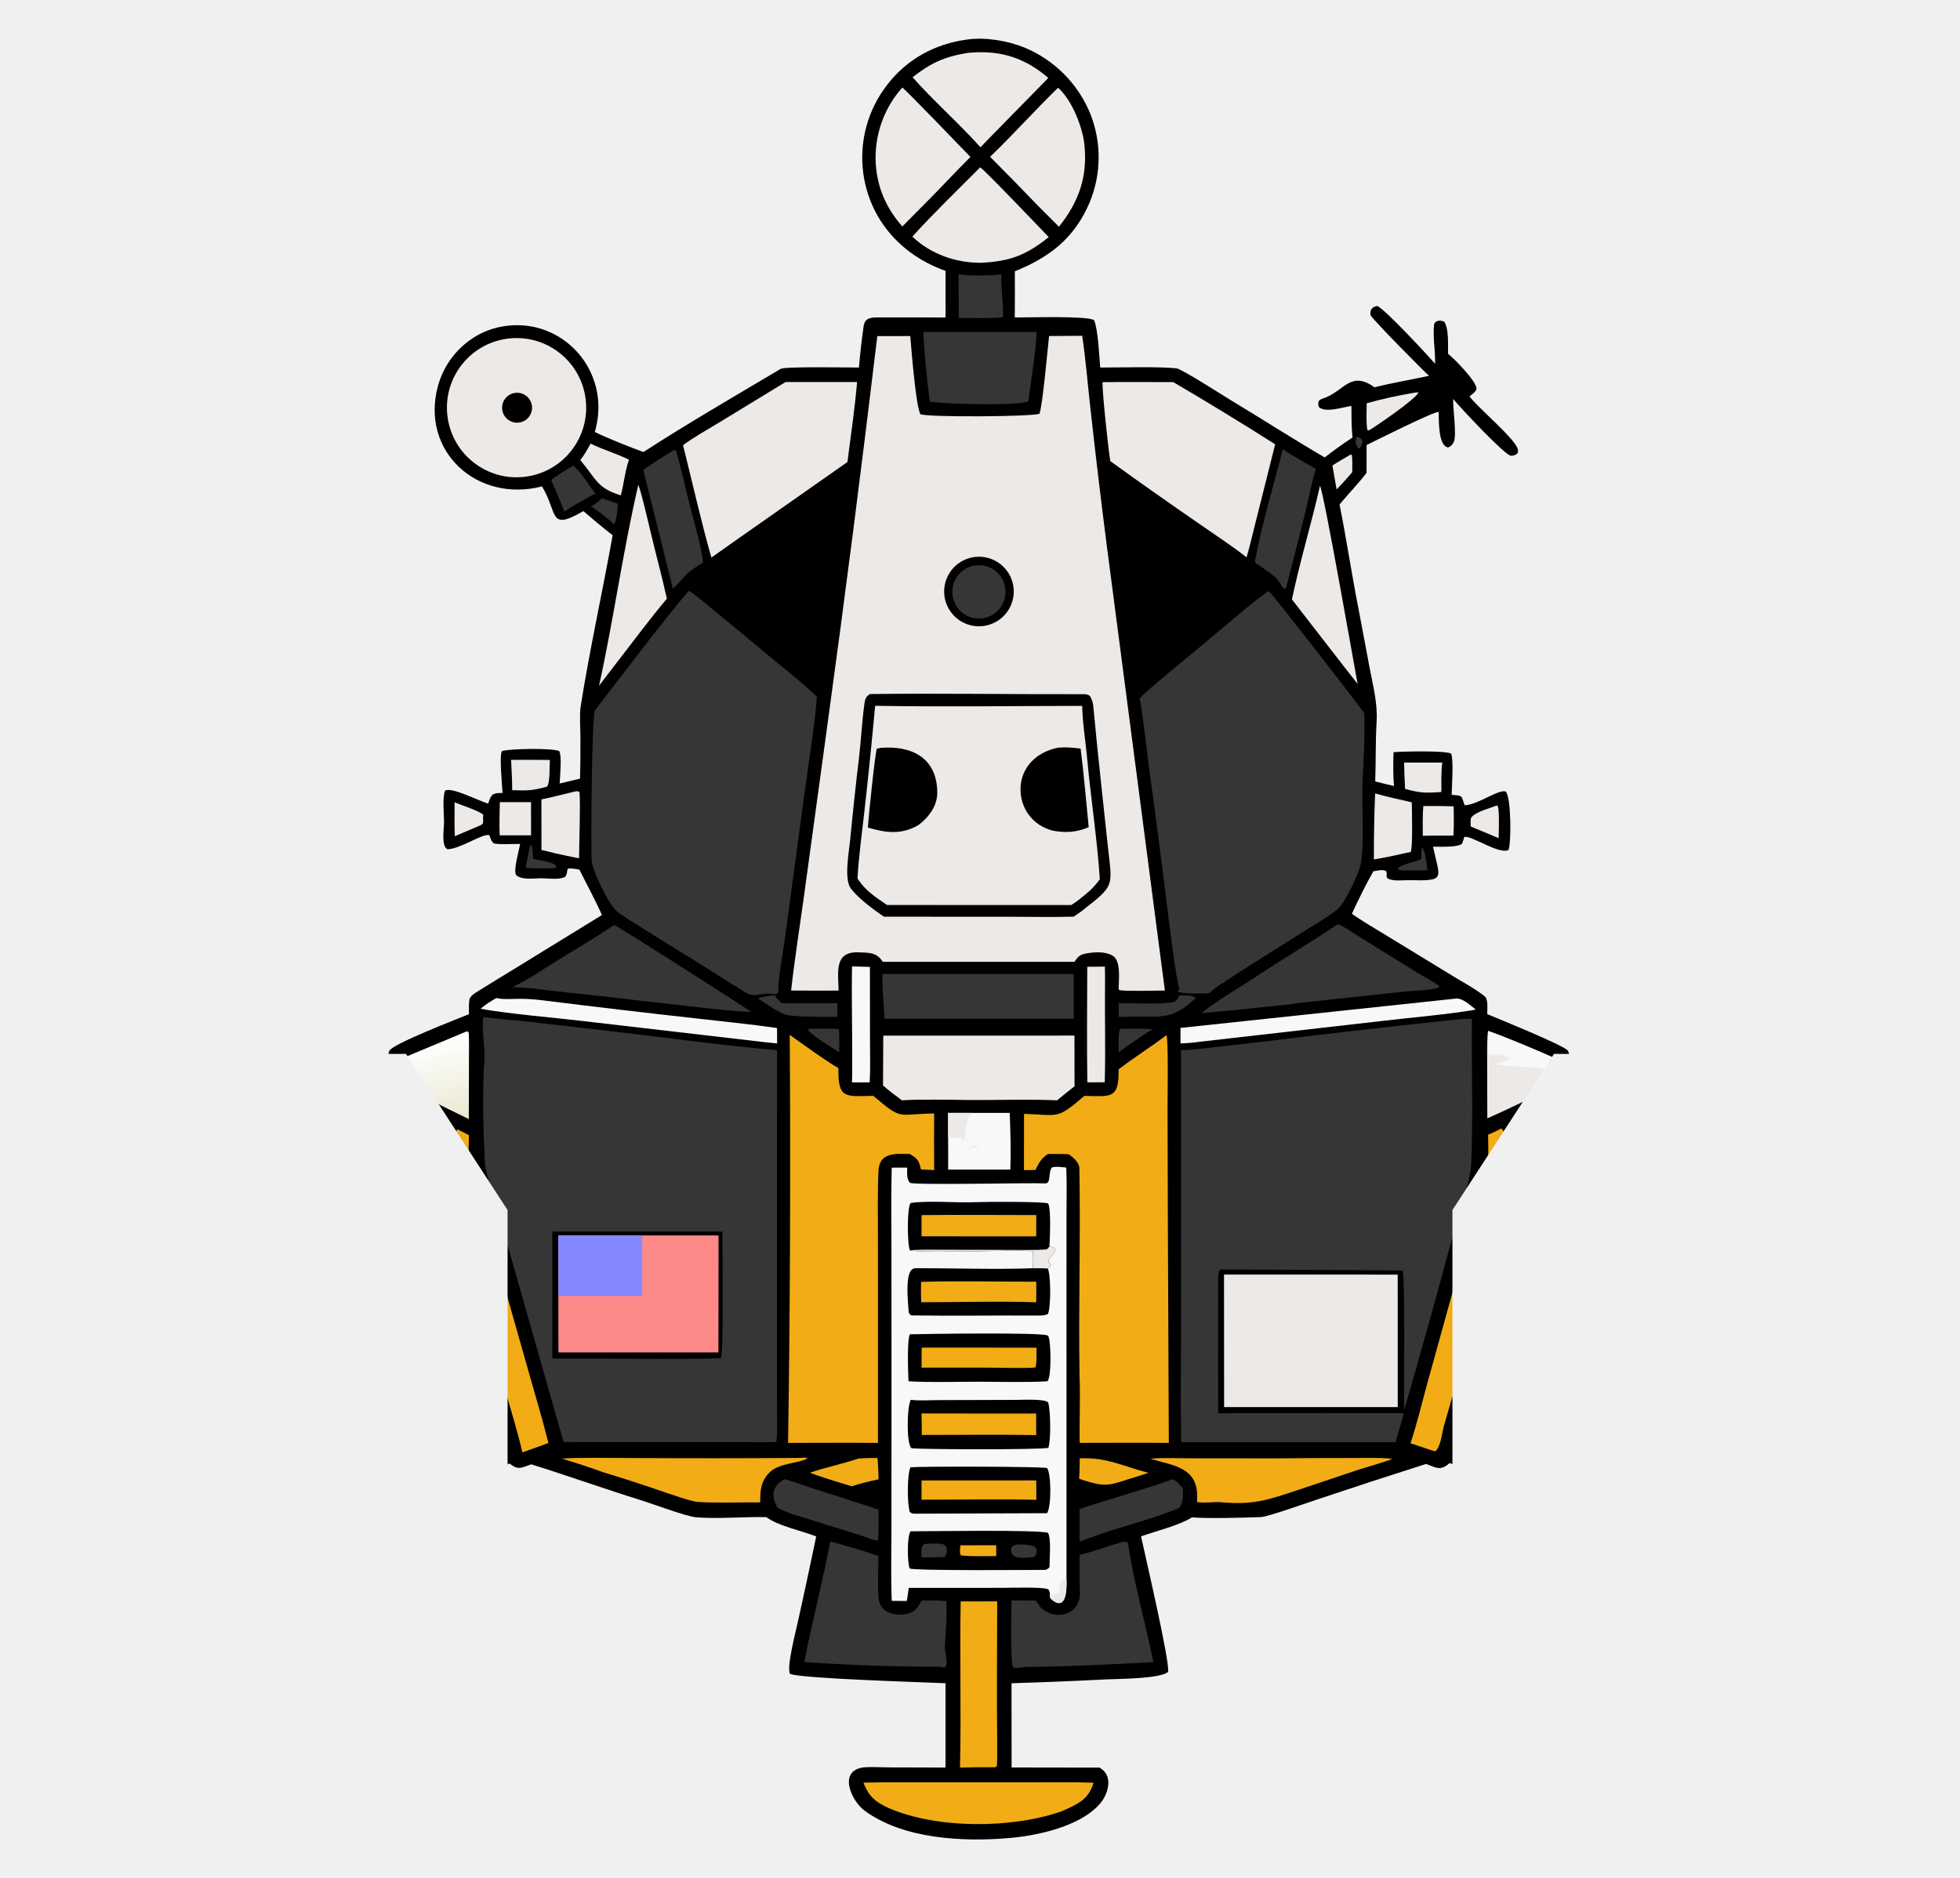
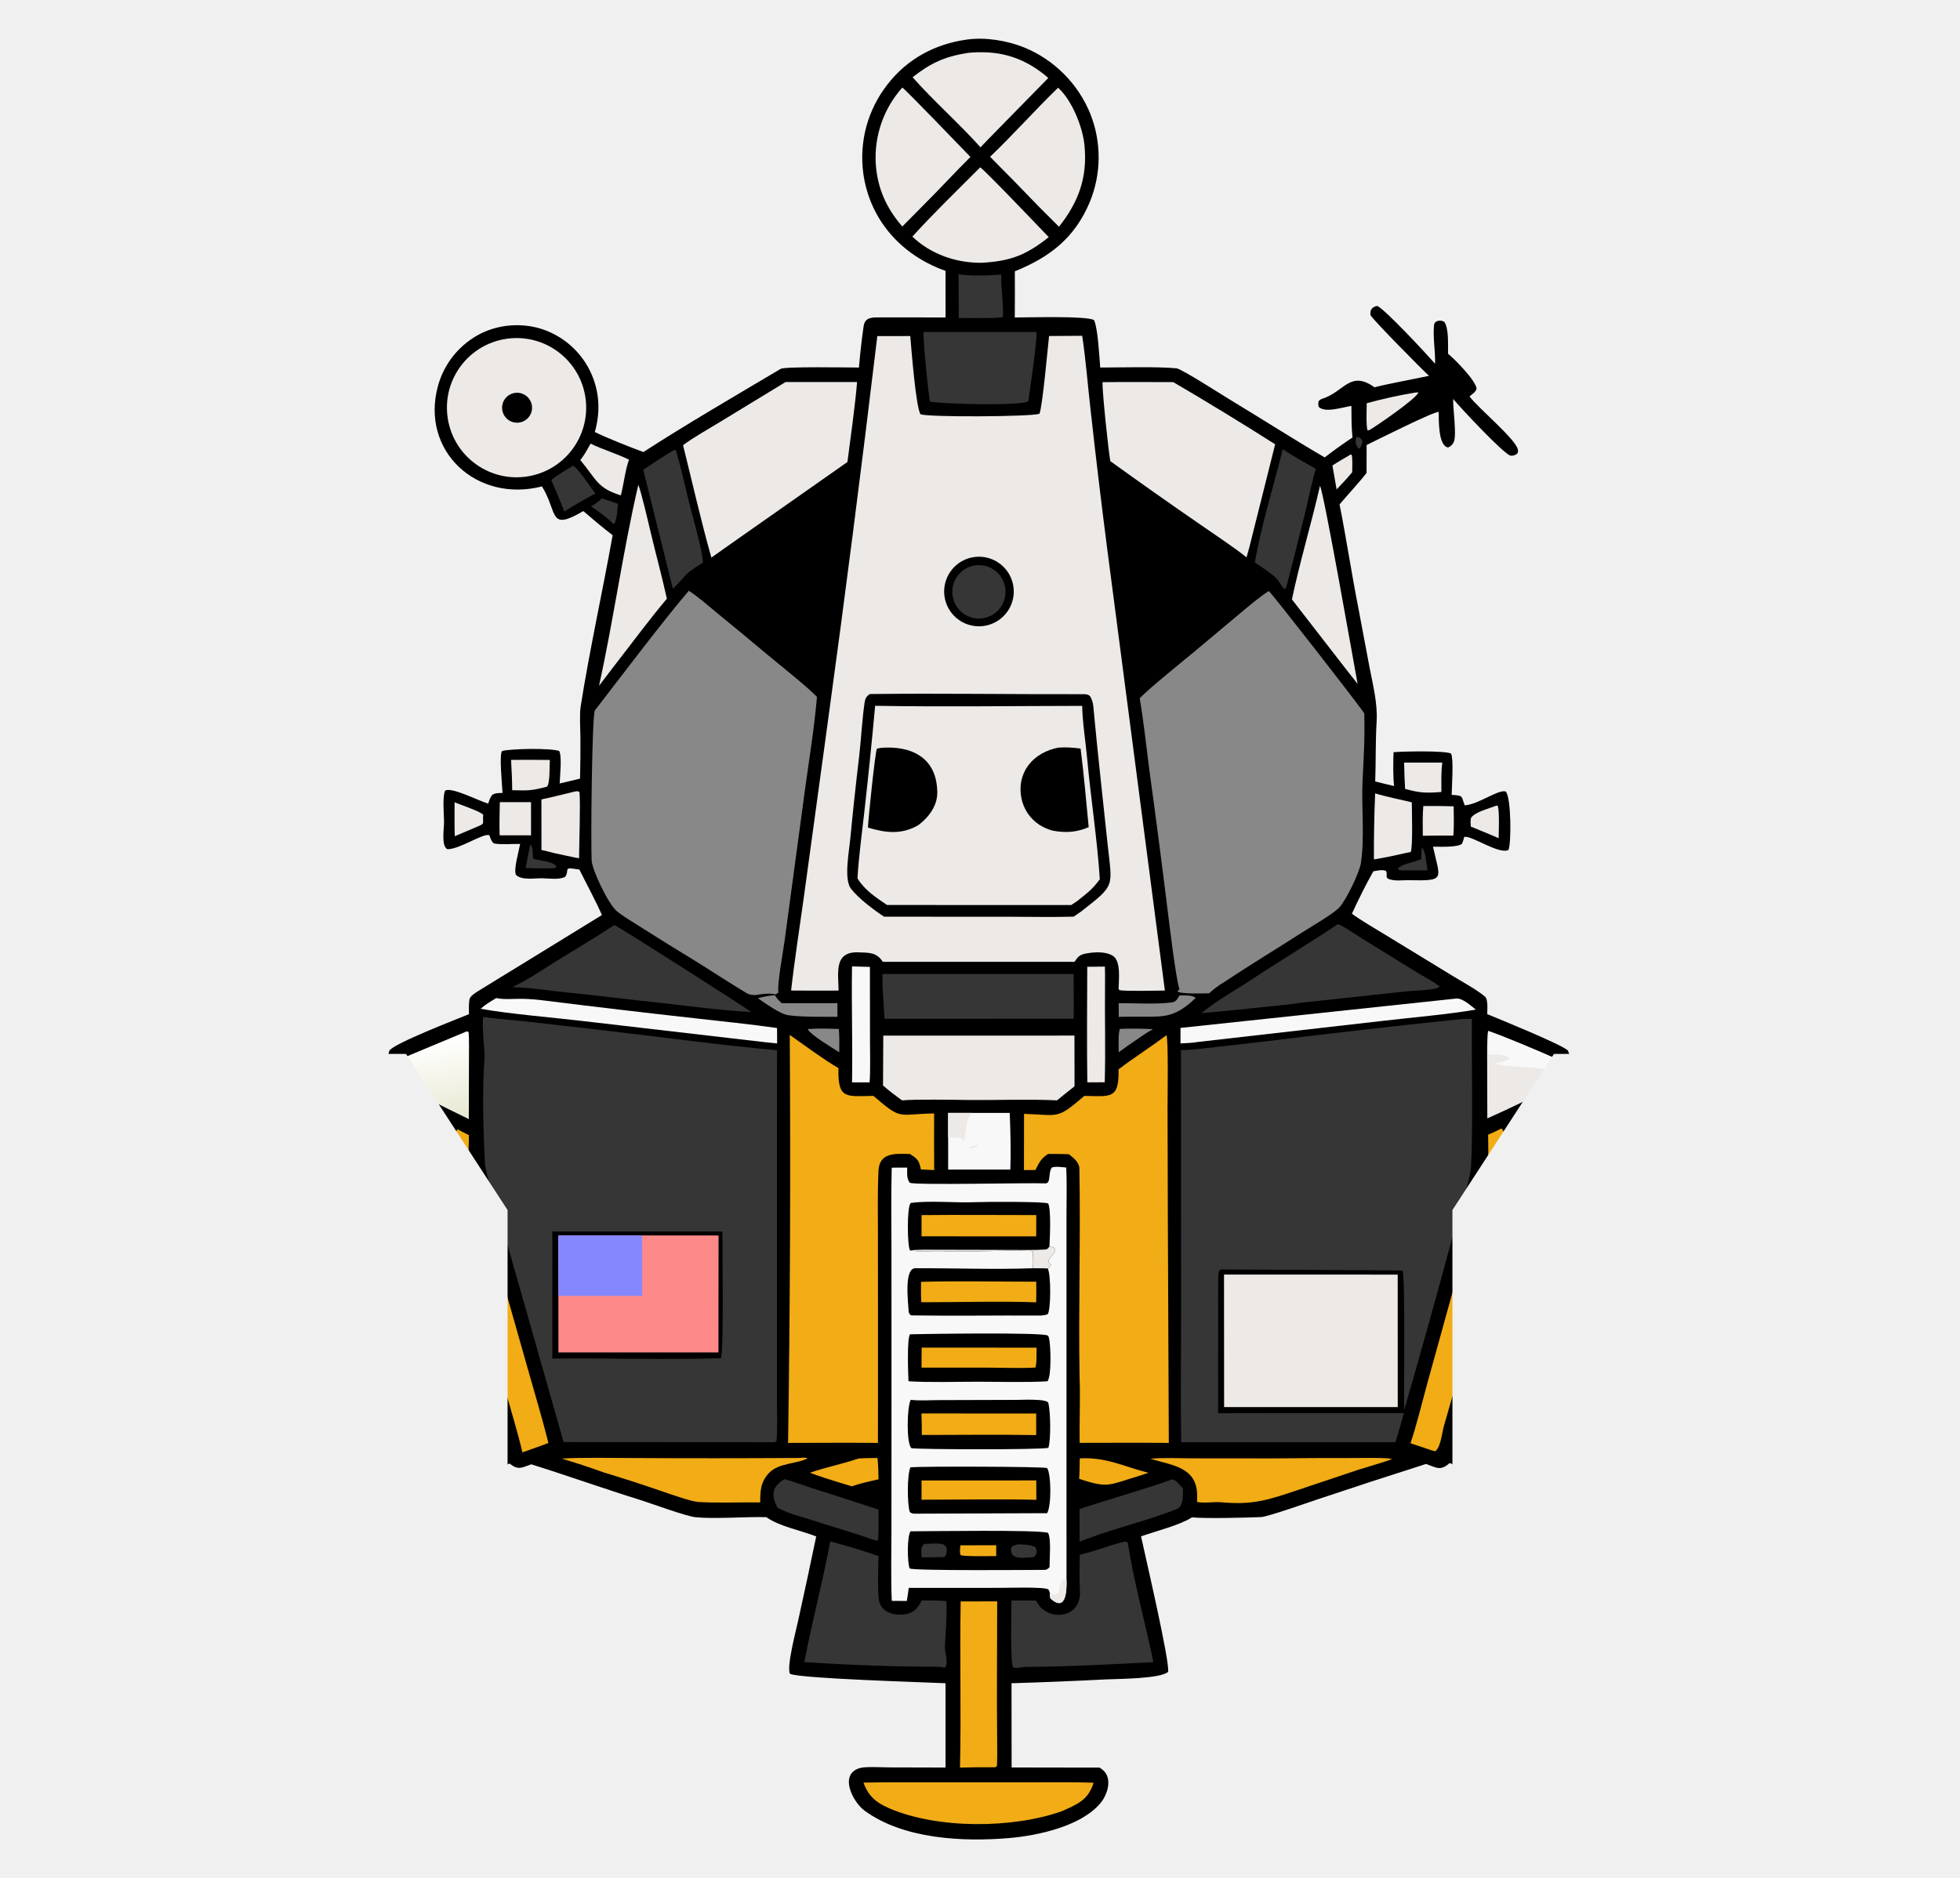
<svg xmlns="http://www.w3.org/2000/svg" width="502" height="481" viewBox="0 0 502 481">
  <defs>
    <mask id="body-without-side-legs" maskUnits="userSpaceOnUse">
      <rect x="0" y="0" width="502" height="481" fill="white" />
      <polygon points="0,481 0,270 104,270 130,310 130,481" fill="black" />
      <polygon points="502,481 502,270 398,270 372,310 372,481" fill="black" />
    </mask>
  </defs>
  <g mask="url(#body-without-side-legs)">
    <path d="M247.648 10.138c4.677-.675 10.367.264 14.71 2.036a31 31 0 0 1 16.889 16.964 30.15 30.15 0 0 1-.142 22.66c-3.91 9.246-10.224 14.055-19.183 17.71.041 3.919-.004 7.898-.012 11.821 3.443.032 18.467-.48 20.3.684 1.007 2.139 1.348 9.374 1.58 12.142 5.415 0 14.404-.279 19.537.202 1.269.118 11.64 6.793 13.745 8.062 8.027 4.841 16.077 10.023 24.214 14.763a115 115 0 0 1 7.116-5.09c-.282-2.8-.262-5.292-.275-8.1-2.332.334-6.728 1.894-8.387.228-.41-1.906.442-1.844 1.853-2.416 4.798-1.943 6.515-6.839 12.438-2.588 4.255-1.072 9.553-1.979 13.974-2.934-1.525-1.359-14.133-14.105-14.993-15.544-.146-1.395.356-2.102 1.752-2.362 2.197 1.076 12.635 12.349 14.8 14.812.078-3.294-.603-6.69-.269-9.93.118-1.149 1.614-1.383 2.62-.811 1.2 1.722.92 5.853.96 8.184 1.61 1.27 7.213 6.949 7.312 8.961-.337.978-.975 1.225-1.807 1.966 2.077 2.874 12.082 11.135 12.392 13.687.038.31.072.685-.159.93-.39.415-1.127.627-1.683.566-1.587-.174-13.055-12.483-14.745-14.537-.08 2.46.951 9.232.171 10.997-.322.728-.73 1.126-1.465 1.435-2.538-.392-2.365-6.869-2.413-9.102-1.166-.19-16.226 7.389-18.457 8.473l-.014 7.126c-1.425 1.97-5.093 5.891-6.918 8.101 1.75 8.74 3.077 17.702 4.805 26.469l2.893 15.361c.858 4.486 2.078 9.186 1.798 13.754-.313 5.122-.176 10.253-.362 15.374 1.53.423 3.28.802 4.839 1.176-.295-2.466-.238-6.207-.14-8.675 2.319-.186 12.888-.447 14.736.351.685 1.501.19 8.324.146 10.591 3.052.208 2.385.182 3.345 2.687 3.68-.303 8.473-4.094 10.474-3.563 1.47 1.363 1.466 13.466.723 15.002-2.533 1.197-9.64-3.916-11.335-3.327-.2.816-.248.99-.574 1.756-1.326.948-5.603.707-7.415.72 1.868 8.423 3.291 8.778-6.12 8.581-1.601-.034-3.373.27-4.938-.206-1.45-.441-.414-1.084-.985-2.163-.987-.432-2.149-.067-3.222.085-1.922 3.365-3.887 7.35-5.502 10.873 2.024 1.545 6.643 4.231 8.964 5.654l17.024 10.395c2.566 1.565 5.718 3.256 8.041 5.128.892.719.643 3.341.63 4.553 3.039 1.245 18.976 7.733 20.646 9.299.683 1.423.647 3.22.494 4.769-.346 3.506 1.117 5.438-1.848 7.8 1.638 3.517 3.345 7.844 4.946 11.5l12.99 29.542 48.778 109.786c3.467.002 21.07-.853 22.799.702.543.487.809 1.279.91 1.98.332 2.32-.564 4.708-2.014 6.493-4.416 5.433-13.715 7.016-20.289 7.766-9.98 1.138-27.52.387-35.297-6.103-1.98-1.652-3.801-4.495-3.92-7.122-.042-.941.228-1.874.894-2.56.746-.77 1.79-1.13 2.824-1.301 3.358-.557 11.312-.077 15.289-.07L437.88 409.34c-1.516-3.373-4.64-9.806-5.754-13.083-6.127-2.532-14.287-5.11-20.617-7.331l-40.223-14.108c-2.358 2.054-3.276 1.237-6.029.22a1841 1841 0 0 0-27.981 9.137c-2.248.748-12.65 4.42-14.295 4.48-4.212.157-13.716.415-17.692.074-3.308 2.083-9.013 3.435-13.041 4.865 1.063 4.965 7.43 32.183 6.926 34.716-1.947 1.78-12.736 1.781-15.897 1.928q-12.097.619-24.205.985l.025 21.574 7.468.018 15.066.022q.252.165.499.34c3.014 2.15 1.591 6.553-.32 8.808-4.99 5.892-15.98 8.267-23.339 8.897-11.893 1.017-27.113.262-37.019-7.008-3.09-2.224-6.77-9.59-.984-10.98 1.46-.351 5.613-.116 7.383-.112l14.316.038.001-21.6c-5.544-.262-36.854-1.172-39.81-2.396-1.001-1.538 1.524-11.16 2.029-13.48q2.403-10.852 4.664-21.736c-4.015-1.555-9.683-2.653-12.76-4.935-5.407-.14-12.943.498-18.063.027-2.529-.232-11.338-3.524-14.16-4.4-9.328-2.898-18.676-6.247-28-9.161-2.516.878-3.34 1.568-5.54-.19-20.16 6.508-40.992 14.23-61.22 21.053-1.22 2.224-2.874 6.274-3.95 8.686l-7.196 15.928c-1.554 3.515-3.511 8.351-5.312 11.65 2.977.065 16.295-.659 18.028.876.879.779 1.144 2.435 1.114 3.545-.06 2.267-1.353 4.264-2.932 5.803-6.555 6.386-20.212 7.438-28.915 7.382-8.496-.054-21.005-1.315-27.185-7.706-1.655-1.712-2.774-3.834-2.674-6.279.04-.983.34-2.01 1.121-2.662.533-.445 1.24-.725 1.923-.823 3.314-.474 7.163-.103 10.512-.065 3.543.042 7.11-.111 10.646.076 2.897-7.112 6.633-15 9.78-22.059l21.497-47.756 23.784-53.293a1827 1827 0 0 1 12.184-27.495c-.864-.512-1.681-1.01-2.107-1.963-.654-1.462-.575-9.25.102-10.659.855-1.775 17.585-8.216 20.384-9.368-.011-1.13-.071-2.602.113-3.712.154-.923 1.379-1.662 2.146-2.142 3.246-2.032 6.534-4.026 9.802-6.025l21.987-13.516c-1.471-3.417-4.059-8.203-5.766-11.653-4.484-.75-2.382-.048-3.621 1.847-1.581.84-4.13.4-5.957.38-1.989-.023-5.157.565-6.668-.86-.648-1.349.696-5.883 1.07-7.929-2.08-.05-4.72.217-6.686-.12-.702-.5-.888-1.304-1.206-2.13-1.623-.548-7.534 3.59-10.721 3.6-1.66-.788-.857-5.245-.877-7.044-.021-1.85-.446-6.54.291-7.981 1.749-.943 8.453 2.582 11.004 3.339.332-.908.466-1.487 1.05-2.237.867-.537 1.6-.452 2.639-.498-.061-1.533-.976-10.55-.032-10.769 2.535-.585 12.273-.756 14.54.018.752 1.339.191 6.542.123 8.333l5.22-1.248q.13-5.254.098-10.509c-.021-2.14-.26-5.96.057-7.965 2.314-14.666 5.585-29.272 8.195-43.881-2.65-2.036-4.968-4.007-7.506-6.187-9.024 5.287-6.432.428-10.596-6.319-16.687 4.275-31.151-9.025-26.656-25.68a21.4 21.4 0 0 1 10.166-13.05c4.782-2.678 10.744-3.273 15.989-1.733a21.06 21.06 0 0 1 12.324 9.942c2.844 5.216 3.339 10.897 1.713 16.577 2.905 1.462 9.41 4.038 12.45 5.135 10.832-7.022 24.01-14.685 35.158-21.308 1.058-.63 17.295-.347 20.037-.334.305-3.496.692-7.079 1.2-10.579.351-2.427 2.279-2.263 4.469-2.272 5.476-.02 11.035.009 16.515.028l-.003-11.946c-11.28-3.983-19.454-13.05-21.078-25.083a30.33 30.33 0 0 1 6.185-22.645c5.05-6.565 12.22-10.422 20.368-11.526" />
    <path fill="#ece9e7" d="m268.692 86.085 8.481-.059c.885 5.782 1.443 12.767 2.12 18.718a2006 2006 0 0 0 4.274 35.76l14.788 113.262c-2.396.025-9.754.208-11.663-.096l-.191-.388c.024-2.272.67-7.08-1.485-8.423-1.836-1.145-4.625-.98-6.697-.615-1.748.309-2.165.751-3.12 2.158l-49.106.004c-1.553-2.499-3.582-2.321-6.24-2.429-6.397-.261-5.1 5.438-5.074 9.796q-6.08.04-12.161-.013c.864-7.7 2.206-16.278 3.273-23.998l5.958-43.538A5719 5719 0 0 0 224.7 86.107l8.439-.014c.265 3.071 1.437 18.352 2.632 20.036 2.215.792 28.295.637 30.45-.124.79-1.8 2.122-16.886 2.47-19.92" />
    <path d="M222.787 177.805c18.22-.227 36.546.093 54.775.034.639-.001 1.122.059 1.608.484.464.799.75 1.552.835 2.48.615 6.689 1.317 13.374 2.029 20.05l1.662 15.525c1.166 10.969 2.096 10.192-6.826 17.16l-1.868 1.291c-5.21.166-11.192.026-16.45.028l-32.117-.013c-2.663-1.744-6.576-4.698-8.489-7.177-1.849-2.396-.486-9.477-.184-12.61q1.023-10.724 2.303-21.42c.507-4.469.726-9.026 1.35-13.465.166-1.178.422-1.737 1.372-2.368" />
    <path fill="#ece9e7" d="M224.143 180.816c17.347.299 35.643.037 53.032.02.035 3.871.918 9.6 1.281 13.576.92 10.073 2.592 20.79 3.233 30.841-1.81 2.5-3.275 3.572-5.665 5.487l-1.654 1.121-47.18-.015c-2.941-1.996-5.671-3.75-7.567-6.814.279-5.231 1.152-11.657 1.736-16.92a1274 1274 0 0 0 2.784-27.297" />
    <path d="M225.549 191.599c7.528-.643 14.415 2.22 14.51 11.388.036 3.427-2.149 6.37-4.848 8.4-4.326 2.502-8.359 1.994-12.913.625.055-1.944 1.866-19.467 2.289-20.207z" />
    <path d="M271.086 191.535c2.053-.173 3.645.008 5.68.233.842 6.493 1.42 13.585 2.074 20.142-3.111 1.337-5.987 1.51-9.278.877-1.113-.314-2.406-.852-3.375-1.494a10.62 10.62 0 0 1-4.583-6.824c-1.273-6.688 3.096-11.739 9.482-12.934" />
    <path d="M248.875 142.818a8.913 8.913 0 0 1 10.557 6.767 8.914 8.914 0 0 1-15.233 8.012 8.915 8.915 0 0 1 4.676-14.779" />
    <path fill="#363637" d="M250.563 144.782a6.817 6.817 0 0 1 6.974 6.659 6.817 6.817 0 1 1-13.63.314 6.82 6.82 0 0 1 6.655-6.974" />
    <path fill="#363637" d="M123.83 260.52c3.345.549 7.4.767 10.841 1.149l20.336 2.34c14.522 1.655 29.484 3.784 44.004 5.04l-.023 72.552.012 18.106c.008 1.874.153 8.034-.14 9.558l-.5.204-54.015-.032-13.628-47.957-4.037-14.024c-.668-2.286-2.384-7.348-2.488-9.534-.421-8.822-.7-17.886-.115-26.7.16-2.422-.832-9.02-.246-10.701" />
    <path d="m141.457 315.506 43.569.008c-.03 4.019.395 30.837-.401 32.442-13.857.412-29.124-.048-43.166.094z" />
    <path fill="#fe8989" d="m142.976 316.496 21.506.007 19.557.005-.03 29.97-40.98-.005-.02-14.483z" />
    <path fill="#8587fe" d="m142.976 316.496 21.506.007.005 15.482-21.477.005z" />
    <path fill="#363637" d="M373.079 261.193c1.028-.171 2.813-.161 3.911-.189-.123 11.901.322 25.548-.195 37.477-.168 3.863-3.776 14.741-4.903 18.887a2638 2638 0 0 1-12.23 43.833c-.162-3.998.302-33.576-.433-35.677-.58-.128-46.67-.298-46.626-.31-.483.632-.539.67-.563 1.613-.095 3.733-.042 7.635-.043 11.364l-.002 23.863 22.957-.036 24.615.03a218 218 0 0 1-2.163 7.428l-54.885-.002c-.151-10.933-.013-22.21-.014-33.166l-.027-67.291c2.488.022 6.473-.5 9.006-.788l13.53-1.549a2473 2473 0 0 1 48.065-5.487" />
    <path fill="#f9f8f8" d="M232.354 299.126c0 1.376-.192 2.887.697 3.912 2.292.614 30.562-.062 34.65.127 1.577.074.688-2.812 1.712-4.073 1.04-.336 2.53-.082 3.678.016.182 3.817.058 8.512.06 12.429l-.002 23.18.005 70.045c.062 2.399.012 8.455-4.094 4.759-.184-.68-.204-.65-.138-1.343-.109-.473-.177-.531-.389-.976-1.016-.721-10.059-.418-12.001-.416l-23.787.01a54 54 0 0 1-.496 3.353l-3.844-.031c-.26-5.545-.087-12.164-.087-17.781l.017-32.649-.012-38.798c-.004-7.101-.131-14.693.069-21.75 1.287-.032 2.667-.012 3.962-.014" />
    <path fill="#ece9e7" d="M271.185 408.09c.17-1.299.135-2.524 1.029-3.396l.94.067c.062 2.4.012 8.456-4.094 4.76-.184-.68-.204-.65-.138-1.343.157.186.068.109.326.259.359.207 1.492-.228 1.937-.348" />
    <path d="M233.085 320.358c-.72-1.076-.84-11.193.167-12.166 4.456-.7 11.962.019 16.611-.215 1.99-.1 17.813-.198 18.602.343.775 1.506.439 8.887.326 10.964q.726.214 1.44.466c.264 1.64-1.503 1.925-1.704 3.471.333.543.185.375.682.753-.346.582-.327.56-.835 1.007-1.213-.097-2.562-.07-3.788-.077-.197-1.014-.059-3.264-.024-4.383-7.16-.349-15.682.318-22.939.013-2.347-.098-6.391.22-8.538-.176" />
    <path fill="#ece9e7" d="M268.79 319.284q.727.214 1.441.466c.264 1.64-1.503 1.925-1.704 3.471.333.543.185.375.682.753-.346.582-.327.56-.835 1.007-1.213-.097-2.562-.07-3.788-.077-.197-1.014-.059-3.264-.024-4.383-7.16-.349-15.682.318-22.939.013-2.347-.098-6.391.22-8.538-.176 1.44-.286 5.754-.192 7.358-.192l18.5.04c2.792.009 5.85.078 8.65-.088.776-.045.863-.339 1.197-.834" />
    <path fill="#f1ac16" d="M236.026 311.29c9.722-.102 19.651-.004 29.389-.005l-.021 5.455-29.367-.007z" />
    <path d="M233.281 358.613c2.36.301 4.994.059 7.411.075l19.752-.058c1.248-.003 7.778-.346 8.065.788.565 2.238.683 9.462 0 11.498-2.203.514-32.449.442-35.062.087-1.353-1.097-1.162-10.8-.166-12.39" />
    <path fill="#f1ac16" d="m236.007 362.109 29.383.02.002 5.529c-9.582-.184-19.67-.033-29.296-.037.023-1.84-.039-3.673-.089-5.512" />
    <path d="M233.063 341.827c3.773-.106 33.947-.54 35.268.315.297.192.398.923.454 1.264.317 1.945.54 8.978-.484 10.454-4.897.333-12.633.118-17.79.118-5.163-.002-12.922.224-17.823-.12-.098-1.993-.424-10.735.375-12.031" />
    <path fill="#f1ac16" d="m236.065 345.241 29.428.012c-.05 1.081.106 4.43-.341 5.099-3.443.214-8.194.034-11.768.02l-17.356-.005c-.028-1.664.02-3.452.037-5.126" />
    <path d="M264.586 324.904c1.226.007 2.575-.02 3.788.077.788 1.644.819 10 .011 11.673-.656.309-1.549.38-2.303.375-10.773-.07-21.583.123-32.342-.041-.663-.01-.7-.276-.988-.743-.103-2.109-1.329-11.326 1.665-11.339 9.963-.042 20.226.36 30.169-.002" />
    <path fill="#f1ac16" d="M235.899 328.386c9.314-.262 20.095-.029 29.503-.032q.052 2.64-.01 5.283c-8.943-.346-20.302.002-29.428-.022-.12-1.622-.07-3.576-.065-5.23" />
    <path d="M233.194 375.896c3.222-.27 34.27-.195 35.009.205 1.077 1.729 1.09 9.824-.02 11.557l-32.82.123c-.999-.004-1.762.138-2.346-.44-.672-1.96-.716-9.606.177-11.445" />
    <path fill="#f1ac16" d="m236.027 379.266 29.387-.002.019 4.969c-9.371-.24-19.955-.022-29.409-.026z" />
    <path d="M233.204 392.301c4.373-.006 33.02-.454 35.229.396.861 1.7.353 6.436.398 8.517.011.512-.586.75-.979.964-2.818.014-33.81.279-34.872-.363-.599-1.554-.695-8.137.224-9.514" />
    <path fill="#f1ac16" d="m255.153 395.867.002 2.777c-1.63.006-7.904.144-9.103-.214-.326-.884-.155-1.593-.06-2.544z" />
    <path fill="#363637" d="M236.717 395.547c1.394-.061 3.064-.216 4.439-.013 1.643.243 1.656 2.285.745 3.356-1.927.07-3.948.065-5.883.09a63 63 0 0 1-.023-1.103c-.012-1.289-.059-1.53.721-2.33" />
    <path fill="#363637" d="M260.527 395.688c1.127-.125 3.484.048 4.565.622.668.957.566 1.892-.365 2.6-1.398.037-5.307.797-5.686-1.219-.306-1.626.219-1.6 1.486-2.003" />
-     <path fill="#363637" d="M193.804 254.885c-.875.12-1.905-.048-2.668-.507-4.681-2.814-9.255-5.861-13.904-8.713a765 765 0 0 1-12.746-7.915c-1.779-1.121-5.066-3.125-6.443-4.258-2.286-1.88-6.333-10.552-6.494-12.929-.273-4.021.051-37.576.828-38.583 5.794-7.512 18.036-23.683 24.038-30.629 1.927 1.15 5.484 4.24 7.412 5.826q6.223 5.079 12.375 10.243c3.069 2.578 10.631 8.551 13.039 11.115-.679 7.906-1.91 15.385-2.993 23.232l-5.321 39.418c-.328 2.578-1.957 11.063-1.544 13.099l-.764.47c-1.375-.38-3.4-.133-4.815.13" />
-     <path fill="#363637" d="M324.968 151.42c.64.377 23.289 29.435 24.455 31.344.17 6.436-.138 10.946-.445 17.417-.312 6.537.584 14.478-.425 20.962-.377 2.428-3.819 9.529-5.522 11.337-1.549 1.645-7.158 4.88-9.371 6.302-6.838 4.392-13.77 8.56-20.53 13.093-1.041.535-2.577 1.8-3.445 2.595-1.36.02-7.46.26-8.138-.534l.548-.492c-.974-2.873-2.6-16.85-3.084-20.594a2404 2404 0 0 0-4.616-35.431c-.767-5.833-1.502-12.901-2.494-18.509 1.834-2.095 11.681-10.03 14.133-12.077l10.953-9.18c2.398-2 5.403-4.609 7.98-6.233" />
+     <path fill="#888888" d="M193.804 254.885c-.875.12-1.905-.048-2.668-.507-4.681-2.814-9.255-5.861-13.904-8.713a765 765 0 0 1-12.746-7.915c-1.779-1.121-5.066-3.125-6.443-4.258-2.286-1.88-6.333-10.552-6.494-12.929-.273-4.021.051-37.576.828-38.583 5.794-7.512 18.036-23.683 24.038-30.629 1.927 1.15 5.484 4.24 7.412 5.826q6.223 5.079 12.375 10.243c3.069 2.578 10.631 8.551 13.039 11.115-.679 7.906-1.91 15.385-2.993 23.232l-5.321 39.418c-.328 2.578-1.957 11.063-1.544 13.099l-.764.47c-1.375-.38-3.4-.133-4.815.13" />
+     <path fill="#888888" d="M324.968 151.42c.64.377 23.289 29.435 24.455 31.344.17 6.436-.138 10.946-.445 17.417-.312 6.537.584 14.478-.425 20.962-.377 2.428-3.819 9.529-5.522 11.337-1.549 1.645-7.158 4.88-9.371 6.302-6.838 4.392-13.77 8.56-20.53 13.093-1.041.535-2.577 1.8-3.445 2.595-1.36.02-7.46.26-8.138-.534l.548-.492c-.974-2.873-2.6-16.85-3.084-20.594a2404 2404 0 0 0-4.616-35.431c-.767-5.833-1.502-12.901-2.494-18.509 1.834-2.095 11.681-10.03 14.133-12.077l10.953-9.18c2.398-2 5.403-4.609 7.98-6.233" />
    <path fill="#f1ac16" d="M202.271 265.127c3.724 2.626 8.592 6.241 12.472 8.51-.185 8.024 1.883 7.222 8.944 7.107 7.486 6.402 6.037 4.654 15.569 4.504q-.043 7.255.01 14.51l-3.409-.166a17 17 0 0 0-.1-.496c-.437-1.97-1.059-2.414-2.696-3.452-3.481-.086-7.823-.544-8.056 4.244-.269 5.504-.144 11.075-.143 16.593l.013 34.218-.012 18.96c-7.629-.08-15.38-.007-23.02-.005q.778-52.261.428-104.527" />
    <path fill="#f1ac16" d="M298.745 265.206c.533.54.293 16.423.291 18.334l.072 27.83.252 58.29c-7.555-.09-15.262-.014-22.83-.017-.108-5.661.196-11.495-.035-17.044-.296-17.645.294-35.65-.048-53.31-.03-1.505-1.582-2.772-2.702-3.585-1.62-.098-3.687-.057-5.344-.067-1.872 1.259-2.177 2.132-3.215 4.104l-2.93.02.023-14.417c9.091.326 8.34 1.512 15.447-4.599 6.695.118 8.944.931 8.757-6.784 3.882-2.985 8.266-5.74 12.262-8.756" />
    <path fill="#ece9e7" d="M110.485 304.206c.73.842 15.206 52.571 16.457 57.153-3.369.873-8.95 2.99-12.471 4.2a1945 1945 0 0 1-24.695 8.436c-4.152 1.328-8.301 2.933-12.522 4.299l20.141-44.963c4.23-9.449 8.633-19.927 13.09-29.125" />
    <path fill="#ece9e7" d="M391.1 304.12c1.173 1.087 30.136 67.923 32.854 74.132a1035 1035 0 0 1-12.344-4.241 2544 2544 0 0 1-36.546-12.825c1.594-4.4 3.818-13.405 5.141-18.108z" />
    <path fill="#ece9e7" d="m313.498 326.524 44.485.012.011 33.942-44.473-.002z" />
    <path fill="#ece9e7" d="M201.193 97.873h18.326c-.513 6.148-1.664 14.322-2.472 20.484l-27.967 19.63-6.879 4.853c-2.603-9.132-4.934-19.482-7.256-28.792 2.495-1.898 6.748-4.294 9.56-6.005z" />
    <path fill="#ece9e7" d="M282.375 97.909c5.97-.09 12.135-.014 18.12-.017 8.33 4.856 17.938 10.736 26.103 15.931l-5.882 23.458c-.435 1.925-.904 3.607-1.451 5.506-3.125-2.533-8.447-6.026-11.852-8.41a1245 1245 0 0 1-23.034-16.238c-.549-3.133-2.063-17.591-2.004-20.23" />
    <path fill="#f1ac16" d="M412.858 320.709c.553.267 4.721 10.072 5.435 11.661l14.83 33.644c9.618 21.713 20.272 44.503 29.322 66.366l-8.304.027-1.184-.015c-1.215-.558-3.697-7.069-4.487-8.812l-10.198-22.78-33.642-76.17c2.464-1.301 5.663-2.712 8.228-3.921" />
    <path fill="#f1ac16" d="M88.846 320.747c2.5 1.34 5.489 2.59 8.099 3.875a1735 1735 0 0 1-13.585 30.495l-23.538 52.53-8.198 18.125c-.833 1.844-1.853 4.429-2.83 6.195-.281.509-.818.401-1.425.439q-4.338.026-8.675-.058l33.027-73.544q5.761-13.082 11.682-26.094c1.686-3.74 3.59-8.391 5.442-11.963" />
    <path fill="#ece9e7" d="M129.817 86.781c9.819-1.382 18.878 5.512 20.165 15.345s-5.692 18.828-15.535 20.021c-9.711 1.177-18.557-5.689-19.827-15.39-1.27-9.7 5.51-18.614 15.197-19.976" />
    <path d="M131.8 100.672a3.836 3.836 0 1 1 1.267 7.567 3.836 3.836 0 0 1-1.267-7.567" />
    <path fill="#000000" d="M285.371 123.431c3.965 2.62 7.739 5.463 11.62 8.175l24.757 17.314c-1.222 1.419-11.726 9.854-13.595 11.279-2.643 2.453-5.89 5.037-8.687 7.393-2.484 2.09-5.645 4.858-8.274 6.639-1.255-16.657-4.733-34.038-5.821-50.8" />
    <path fill="#000000" d="M216.064 123.519c.54 1.4-5.475 45.262-6.164 50.509-4.927-3.653-11.583-9.629-16.583-13.716-3.773-3.101-10.109-8.154-13.566-11.32 1.775-1.733 7.81-5.472 10.268-7.173 8.587-5.94 17.366-12.571 26.045-18.3" />
    <path fill="#ece9e7" d="m226.229 265.31 48.963-.007.022 12.982-2.733 2.181-1.748 1.429c-6.986-.34-15.63-.021-22.757-.094-4.177-.043-13.108-.23-16.957.098-1.695-1.263-3.274-2.412-4.86-3.819z" />
    <path fill="#363637" d="M287.827 394.98c.844.017.513-.137 1.073.346 1.193 8.701 4.707 21.486 6.505 30.497-11.137.55-21.698 1.158-32.894 1.214-1.035.112-2.191.439-3.063.111-.707-1.476-.409-14.557-.399-17.119q3.141-.04 6.281.014c.22.337.944 1.494 1.21 1.755 3.711 3.643 10.436 1.988 10.053-4.192-.158-2.56-.09-6.407-.047-9.291 3.928-.898 7.426-2.397 11.281-3.334" />
    <path fill="#363637" d="M212.653 394.891c3.771 1.007 8.74 2.458 12.347 3.751-.042 3.424-.252 7.454.043 10.822.33 3.752 4.357 4.72 7.462 3.933 1.913-.484 2.667-1.749 3.584-3.373 2.31-.026 3.978-.044 6.292.163.203 3.948-.163 7.655-.38 11.581-.083 1.51 1.11 4.545-.073 5.467l-1.168-.225a538 538 0 0 1-34.747-1.207c1.958-10.33 4.743-20.741 6.64-30.912" />
    <path fill="#363637" d="M342.613 236.768c1.149.213 4.594 2.645 5.78 3.383l14.686 9.072c1.025.64 5.317 2.939 5.625 3.56-.9.925-6.598.975-8.271 1.166l-27.865 3.005c-1.738.358-5.583.673-7.454.88a711 711 0 0 1-17.39 1.712c4.445-3.594 8.653-5.81 13.309-8.904 7-4.653 14.678-9.205 21.58-13.874" />
    <path fill="#f1ac16" d="M384.55 289.086c1.025 1.053 3.27 7.191 4.25 9.134-3.944 15.347-8.939 31.847-13.249 47.14l-5.748 20.009c-.464 1.672-.812 5.498-2.234 6.438l-.936-.265-5.383-1.808c1.397-3.95 3.19-11.276 4.38-15.57l8.151-29.456 4.634-16.814c.871-3.118 2.013-6.913 2.638-10.02.236-1.173.094-5.69.09-7.209 1.27-.47 2.21-.969 3.407-1.579" />
    <path fill="#f1ac16" d="m117.133 289.293 2.965 1.519c.044 1.81-.227 5.287-.016 6.692.279 1.855 1.483 5.589 2.05 7.477a545 545 0 0 1 3.27 11.243l9.99 35.188c1.68 5.963 3.58 12.267 5.07 18.255-1.343.54-2.751 1.02-4.117 1.507l-2.545.901c-1.193-5.13-3.001-10.993-4.447-16.134l-8.322-29.33-5.12-17.959c-.778-2.737-2.026-7.666-3.02-10.168 1.528-2.993 2.873-6.117 4.242-9.191" />
    <path fill="#363637" d="M157.337 236.98c1.02.33 34.185 21.503 34.904 22.167l-.095.125c-7.412-.435-15.068-1.438-22.468-2.296-8.246-.832-16.517-1.954-24.792-2.756-4.857-.471-8.703-1.202-13.666-1.323 3.828-1.778 7.514-4.338 11.137-6.587 4.957-3.078 10.142-6.105 14.98-9.33" />
    <path fill="#363637" d="m226.006 249.532 48.982.002c-.038 3.978.096 7.291-.01 11.45l-48.44.02c-.2-4.31-.566-6.95-.532-11.472" />
    <path fill="#363637" d="m236.502 85.039 28.988.004c.027 3.197-1.5 13.319-1.992 16.885-.053.814.111.504-.394 1.014-3.212 1.028-21.163.594-24.953-.06-.66-4.633-1.499-13.184-1.649-17.843" />
    <path fill="#f1ac16" d="m226.195 456.607 37.798-.005c5.283.02 10.853-.092 16.11.1-1.377 4.48-4.175 5.512-8.121 7.301-12.565 4.466-31.963 4.629-44.433-.833-3.266-1.43-5.19-3.13-6.39-6.495z" />
    <path fill="#ece9e7" d="M270.998 22.472c3.545 3.175 6.305 10.039 6.762 14.74.803 8.272-1.514 14.538-6.535 20.881l-5.046-5.05q-6.245-6.49-12.595-12.88c5.823-5.556 11.58-12.038 17.414-17.69" />
    <path fill="#ece9e7" d="M231.098 22.438c.767.394 15.68 15.956 17.451 17.767-3.945 3.928-7.765 8.095-11.755 12.073l-5.687 5.749c-4.076-4.661-6.405-9.837-6.803-16.073a26.88 26.88 0 0 1 6.793-19.516" />
    <path fill="#ece9e7" d="M251.052 42.873c.962.498 15.632 15.865 17.559 17.877-5.813 4.612-9.751 6.144-17.145 6.573-6.516.072-13.052-2.165-17.788-6.71 5.028-5.59 11.992-12.338 17.374-17.74" />
    <path fill="#ece9e7" d="M247.813 13.558q.525-.057 1.054-.092c7.714-.55 13.781 1.465 19.63 6.5l-15.225 15.537-2.146 2.232c-5.441-6.078-12.03-11.869-17.394-17.948 4.727-3.691 8.144-5.25 14.081-6.229" />
    <path fill="#f1ac16" d="M204.79 373.504c.883-.084 1.005-.098 1.878-.016l.079.145c-2.49 1.392-7.299 1.11-9.753 3.689-2.22 2.332-2.284 4.635-2.284 7.575-5.074-.055-10.891.188-15.895-.108-1.821-.107-7.561-2.173-9.688-2.885a385 385 0 0 0-14.538-4.698c-3.684-1.344-6.914-2.38-10.68-3.538 4.756-.334 13.528-.137 18.583-.142q21.148.116 42.298-.023" />
    <path fill="#f1ac16" d="M432.698 436.337c6.178-.221 13.267-.065 19.504-.065l35.042.022c-1.286 2.84-2.083 3.699-4.575 5.435q-.618.317-1.256.591c-10.323 4.541-30.906 4.745-41.622.466-3.6-1.438-5.546-2.904-7.094-6.449" />
    <path fill="#f1ac16" d="m68.143 436.288.177.226c-1.583 6.535-13.636 8.4-19.168 8.935-9.92.957-21.032.511-30.206-3.631-2.886-1.648-3.64-2.73-5.194-5.54z" />
    <path fill="#f1ac16" d="M294.649 373.713c2.98-.317 7.452-.118 10.603-.113l20.645.02a1683 1683 0 0 1 21.02-.101c2.062 0 7.843-.134 9.618.239-.887.5-7.261 2.316-8.658 2.783l-15.584 5.221c-7.524 2.517-11.436 3.838-19.447 3.098-1.902-.175-4.336.31-6.255-.082l.031-1.096c.236-7.916-6.32-8.21-11.974-9.969" />
    <path fill="#f1ac16" d="m246.048 410.259 9.357-.008c.007 11.679-.135 23.409-.01 35.09.024 2.337.042 4.75-.047 7.083l-.458.327a226 226 0 0 0-9.016.081c.335-14.082-.088-28.375.174-42.573" />
    <path fill="#f1ac16" d="M127.769 365.062c.436.251 1.678 5.172 1.948 6.018-18.431 6.324-38.429 13.003-56.614 19.75-.597.19-.759.21-1.373.33-.138-1.073 2.523-6.187 3.123-7.748l.091-.241c17.476-5.598 35.346-12.221 52.825-18.109" />
    <path fill="#f1ac16" d="M374.056 364.843c2.026.929 5.502 2.012 7.716 2.803a765 765 0 0 0 14.853 5.228c9.817 3.322 19.955 6.991 29.755 10.438.928 2.401 2.255 5.146 3.278 7.599l-.192.166-1.054-.26c-18.487-6.758-37.986-12.913-56.272-19.846a151 151 0 0 0 1.916-6.128" />
    <path fill="#ece9e7" d="M396.554 283.24c.81.886 13.298 30.293 15.01 34.148a590 590 0 0 1-8.41 3.905c-1.379-2.631-3.136-6.997-4.431-9.89q-5.31-12.006-10.469-24.08z" />
    <path fill="#ece9e7" d="M105.201 283.496c2.753 1.267 5.72 2.814 8.455 4.172l-15.049 33.637c-2.715-1.451-5.624-2.66-8.4-4.07 1.868-3.675 3.973-8.745 5.661-12.589z" />
    <path fill="#ece9e7" d="M163.488 124.193c.738 1.805 2.48 9.271 2.962 11.335 1.376 5.898 3.069 11.975 4.35 17.856-4.386 5.174-9.398 11.97-13.64 17.41a536 536 0 0 0-3.738 4.893c3.7-16.742 6.147-34.665 10.066-51.495" />
    <path fill="#ece9e7" d="M338.077 124.463c.983 1.635 8.697 45.677 9.642 50.753l-3.127-3.984-13.702-17.678c2.011-9.583 5-19.465 7.187-29.091" />
    <path fill="#f9f8f8" d="M127.112 255.69c2.096.457 4.35.158 6.531.19 2.147.032 3.811.197 5.931.461a2868 2868 0 0 0 38.112 4.495c7.022.805 14.376 1.524 21.332 2.53l.022 3.949-2.887-.294-46.9-5.451c-7.628-.894-18.917-1.825-26.165-3.135 1.483-1.258 2.328-1.743 4.024-2.745" />
    <path fill="#363637" d="M328.54 115.073c2.441 1.689 5.838 3.529 8.474 5.042-.856 2.679-2.016 8.304-2.725 11.225q-2.367 9.585-4.857 19.139l-.319.45c-.966-.49-1.377-2.137-2.643-3.187-1.633-1.356-3.345-2.478-5.093-3.66 1.784-9.914 4.75-19.289 7.163-29.009" />
    <path fill="#363637" d="m172.785 115.197.391.32c1.086 3.717 2.254 8.789 3.177 12.635.987 4.115 3.445 12.18 3.698 15.984-5.516 3.376-3.839 3.063-7.724 6.654l-7.568-30.428a139 139 0 0 1 8.026-5.165" />
    <path fill="#f9f8f8" d="M373.029 255.808c1.625-.087 3.608 1.788 4.96 2.839-7.028 1.226-16.084 1.977-23.326 2.829l-47.735 5.446c-1.597.26-2.966.31-4.579.392l.004-3.976z" />
    <path fill="#ece9e7" d="M381.124 264.119c4.05 1.341 12.905 5.132 17.061 6.956.256 1.259.14 5.749.129 7.239-5.704 2.696-11.641 5.676-17.38 8.2l-.037-14.09c-.002-2.112-.087-6.324.227-8.305" />
    <path fill="#f9f8f8" d="M381.124 264.119c4.05 1.341 12.905 5.132 17.061 6.956-.235 2.16-.543 1.926-2.498 2.867-3.262-.749-8.845-.502-12.62-1.319.104-.411 2.474-.588 3.661-1.346l-.185-.321c-2.161-1.029-2.868-.817-5.279-.724-.129-2.045.108-3.83-.14-6.113" />
    <defs>
      <linearGradient id="a" x1="229.491" x2="221.027" y1="573.177" y2="533.189" gradientUnits="userSpaceOnUse">
        <stop offset="0" stop-color="#eae9d4" />
        <stop offset="1" stop-color="#fff" />
      </linearGradient>
    </defs>
    <path fill="url(#a)" d="m238.932 528.5 1.08.192c.388 2.736.205 11.5.209 14.597l-.08 30.096c-6.914-3.308-13.908-6.866-20.791-10.271a431 431 0 0 0-12.967-6.41l.01-14.614z" transform="scale(.5)" />
    <path fill="#f9f8f8" d="m242.837 285.11 6.257-.004 9.524.009c.177 4.661.331 9.842.156 14.517l-15.934.007c0-2.757.026-5.556-.004-8.31z" />
    <path fill="#ece9e7" d="m242.837 285.11 6.257-.004c-2.25 1.667-1.412 6.074-2.363 7.278l-.521-.833c-.49-.025-3.174-.236-3.374-.221z" />
    <path fill="#ece9e7" d="m250.259 293.372.18.266c-.635.413-1.447.466-2.217.599l-.16-.044.2-.333z" />
    <path fill="#363637" d="M200.9 378.943c1.618.358 5.553 1.82 7.338 2.388a924 924 0 0 1 16.767 5.411c.002 2.472.082 5.457-.113 7.881-.777.098-1.473-.251-2.267-.517-4.667-1.66-9.647-3.015-14.367-4.575-3.156-1.043-6.182-1.677-9.12-3.275-1.695-3.056-1.451-5.454 1.762-7.313" />
    <path fill="#363637" d="M300.175 379c.986.082 2.073 1.518 2.801 2.296.014 1.72.228 4.582-1.637 5.327-7.24 2.891-15.303 4.728-22.579 7.488l-2.251.824-.01-8.327c7.696-2.632 16.203-4.875 23.676-7.608" />
    <path fill="#ece9e7" d="M147.189 202.786c.649-.099.67-.174 1.234.115.273 3.517-.09 12.939-.112 16.978-2.099-.378-4.276-.881-6.369-1.332-1.047-.296-2.198-.544-3.263-.798l-.012-12.95c2.599-.51 5.845-1.401 8.522-2.013" />
    <path fill="#ece9e7" d="M143.176 205.347a2.8 2.8 0 0 1-.081 2.475c-.971.597-.732.4-2.083.367l-.229-.426c.673-.876 1.462-1.119 2.393-2.417" />
    <path fill="#ece9e7" d="M352.205 203.25c2.638.819 6.6 1.625 9.39 2.291.007 1.817.315 11.774-.306 12.746l-1.037.195c-2.922.67-5.406 1.209-8.36 1.69a349 349 0 0 1 .313-16.922" />
    <path fill="#f9f8f8" d="m218.222 247.58 4.583.126.021 19.047c.002 3.131.136 7.537-.104 10.532l-4.496.002c.177-9.77-.168-19.832-.004-29.707" />
    <path fill="#ece9e7" d="m278.468 247.672 4.515-.044c.06 1.459.055 2.995.038 4.458-.1 8.367.178 16.815-.075 25.175-1.452.037-2.998.01-4.458.01-.143-9.757-.046-19.839-.02-29.6" />
    <path fill="#363637" d="M245.51 70.238c2.774.53 8.093.385 10.942.061-.116 3.902.603 7.338.427 10.95-1.59.359-9.376.222-11.32.212z" />
    <path fill="#ece9e7" d="M151.27 113.65c2.875 1.432 6.722 2.583 9.832 4.113-.991 2.733-1.309 6.161-2.09 9.14-6.053-1.833-6.273-4.099-10.375-9.038 1.106-1.43 1.744-2.635 2.632-4.215" />
    <path fill="#f1ac16" d="M219.818 373.663c1.595-.144 3.323-.131 4.934-.151.178 1.923.231 3.531.272 5.466-1.895.412-5.084 1.138-6.827 1.8l-3.545-1.07c-2.545-.78-4.718-1.484-7.218-2.407 3.572-1.302 8.34-2.231 12.384-3.638" />
    <path fill="#f1ac16" d="M276.55 373.613c6.851-.34 10.863 1.98 17.589 3.698-.9.328-1.839.613-2.752.906-7.416 2.196-7.486 3.159-14.998.63.128-1.571.123-3.622.161-5.234" />
    <path fill="#ece9e7" d="M130.899 194.668q4.966-.038 9.933.023c-.119 1.56.084 5.942-.742 6.847-4.046 1.06-4.778 1.005-8.905.902-.012-2.636-.149-5.143-.286-7.772" />
    <path fill="#363637" d="M146.775 119.327c1.501.8 4.233 5.3 5.737 7.091-1.881.973-4.095 2.303-5.97 3.362l-2.017 1.276c-.987-2.663-2.226-5.45-3.338-8.079 1.314-1.11 4.088-2.78 5.588-3.65" />
    <path fill="#ece9e7" d="m359.622 195.366 9.786-.005c-.328 2.342-.24 5.134-.24 7.531-3.975.31-5.485.263-9.293-.786a169 169 0 0 1-.253-6.74" />
    <path fill="#ece9e7" d="m128.01 205.497 7.997.002.006 8.501-8.038-.006c-.123-2.494.005-5.935.035-8.497" />
-     <path fill="#363637" d="M194.124 255.746c1.023-.353 3.245-.737 4.335-.786.653 1.022.85 1.176 1.742 2.035h14.28l-.005 3.495c-3.847-.024-8.721.115-12.52-.396-2.144-.288-5.888-3.037-7.832-4.349" />
-     <path fill="#363637" d="M302.11 255.016c1.262-.008 3.164-.136 4.154.621-5.785 5.543-8.51 4.775-15.862 4.82l-3.87.045-.009-3.499c4.29-.039 9.345.344 13.576-.191 1.154-.147 1.47-.947 2.01-1.797" />
+     <path fill="#888888" d="M194.124 255.746c1.023-.353 3.245-.737 4.335-.786.653 1.022.85 1.176 1.742 2.035h14.28l-.005 3.495c-3.847-.024-8.721.115-12.52-.396-2.144-.288-5.888-3.037-7.832-4.349" />
+     <path fill="#888888" d="M302.11 255.016c1.262-.008 3.164-.136 4.154.621-5.785 5.543-8.51 4.775-15.862 4.82l-3.87.045-.009-3.499c4.29-.039 9.345.344 13.576-.191 1.154-.147 1.47-.947 2.01-1.797" />
    <path fill="#ece9e7" d="M364.544 206.491q3.888-.044 7.775.073c.029 2.495.1 5.019-.07 7.505a353 353 0 0 0-7.837.038c-.01-2.469-.088-5.176.132-7.616" />
    <path fill="#ece9e7" d="M362.4 100.586c.303-.06.573-.043.887-.049-.503 1.585-10.607 8.491-12.385 9.547-.185.126-.38.13-.631.183-.42-.983-.24-5.577-.22-6.963a119 119 0 0 1 12.35-2.718" />
    <path fill="#ece9e7" d="M116.432 205.523c1.388.639 6.822 2.386 7.327 3.233-.218 2.279.626 2.158-1.529 3.03l-5.749 2.439c-.116-2.73-.049-5.94-.049-8.702" />
    <path fill="#ece9e7" d="m383.246 206.404.298-.01c.57.87.308 6.905.295 8.343-1.485-.665-3.085-1.305-4.592-1.937l-2.546-1.047c-.06-.969-.127-1.317.066-2.251 1.14-1.544 4.403-2.292 6.478-3.099" />
-     <path fill="#363637" d="M206.881 263.625c2.4-.189 5.548-.103 7.954-.022.197 1.819.123 4.114.115 5.979-1.746-1.137-7.51-4.534-8.069-5.957" />
+     <path fill="#888888" d="M206.881 263.625c2.4-.189 5.548-.103 7.954-.022.197 1.819.123 4.114.115 5.979-1.746-1.137-7.51-4.534-8.069-5.957" />
    <path fill="#ece9e7" d="m345.951 116.438.221.052c.284.714.167 3.535.16 4.484-1.319 1.585-2.582 2.926-3.993 4.418l-1.078-6.133c1.5-.988 3.133-1.911 4.69-2.822" />
-     <path fill="#363637" d="M286.81 263.591c2.563-.125 5.945-.082 8.473.073-1.555.887-2.493 1.497-3.952 2.536-1.66 1.121-3.195 2.172-4.798 3.37-.018-1.611-.166-4.55.277-5.979" />
+     <path fill="#888888" d="M286.81 263.591c2.563-.125 5.945-.082 8.473.073-1.555.887-2.493 1.497-3.952 2.536-1.66 1.121-3.195 2.172-4.798 3.37-.018-1.611-.166-4.55.277-5.979" />
    <path fill="#363637" d="m154.19 127.673 4.097 1.389c-.151 1.11-.269 4.744-1.126 5.203l-.371-.344c-1.477-1.499-3.653-2.975-5.398-4.191 1.311-.8 1.653-1.065 2.798-2.057" />
    <path fill="#363637" d="m135.818 216.357.262.206c.431.791.38 2.41.423 3.388 1.868.66 4.969.673 5.936 1.903l-.058.461-.643.117c-2.595.057-4.492.06-7.106-.09q.555-3 1.186-5.986" />
    <path fill="#363637" d="M364.141 217.048c.996.898 1.222 4.344 1.457 5.938l-6.686-.01c-.728-.13-.466.061-.876-.474.768-1.062 4.084-1.603 5.96-2.386z" />
    <path fill="#363637" d="M347.486 111.873c.806.242.839.19 1.382.868.161.909-.163 1.314-.577 2.153l-.481-.066c-.66-1.147-.819-1.741-.324-2.956" />
  </g>
</svg>
